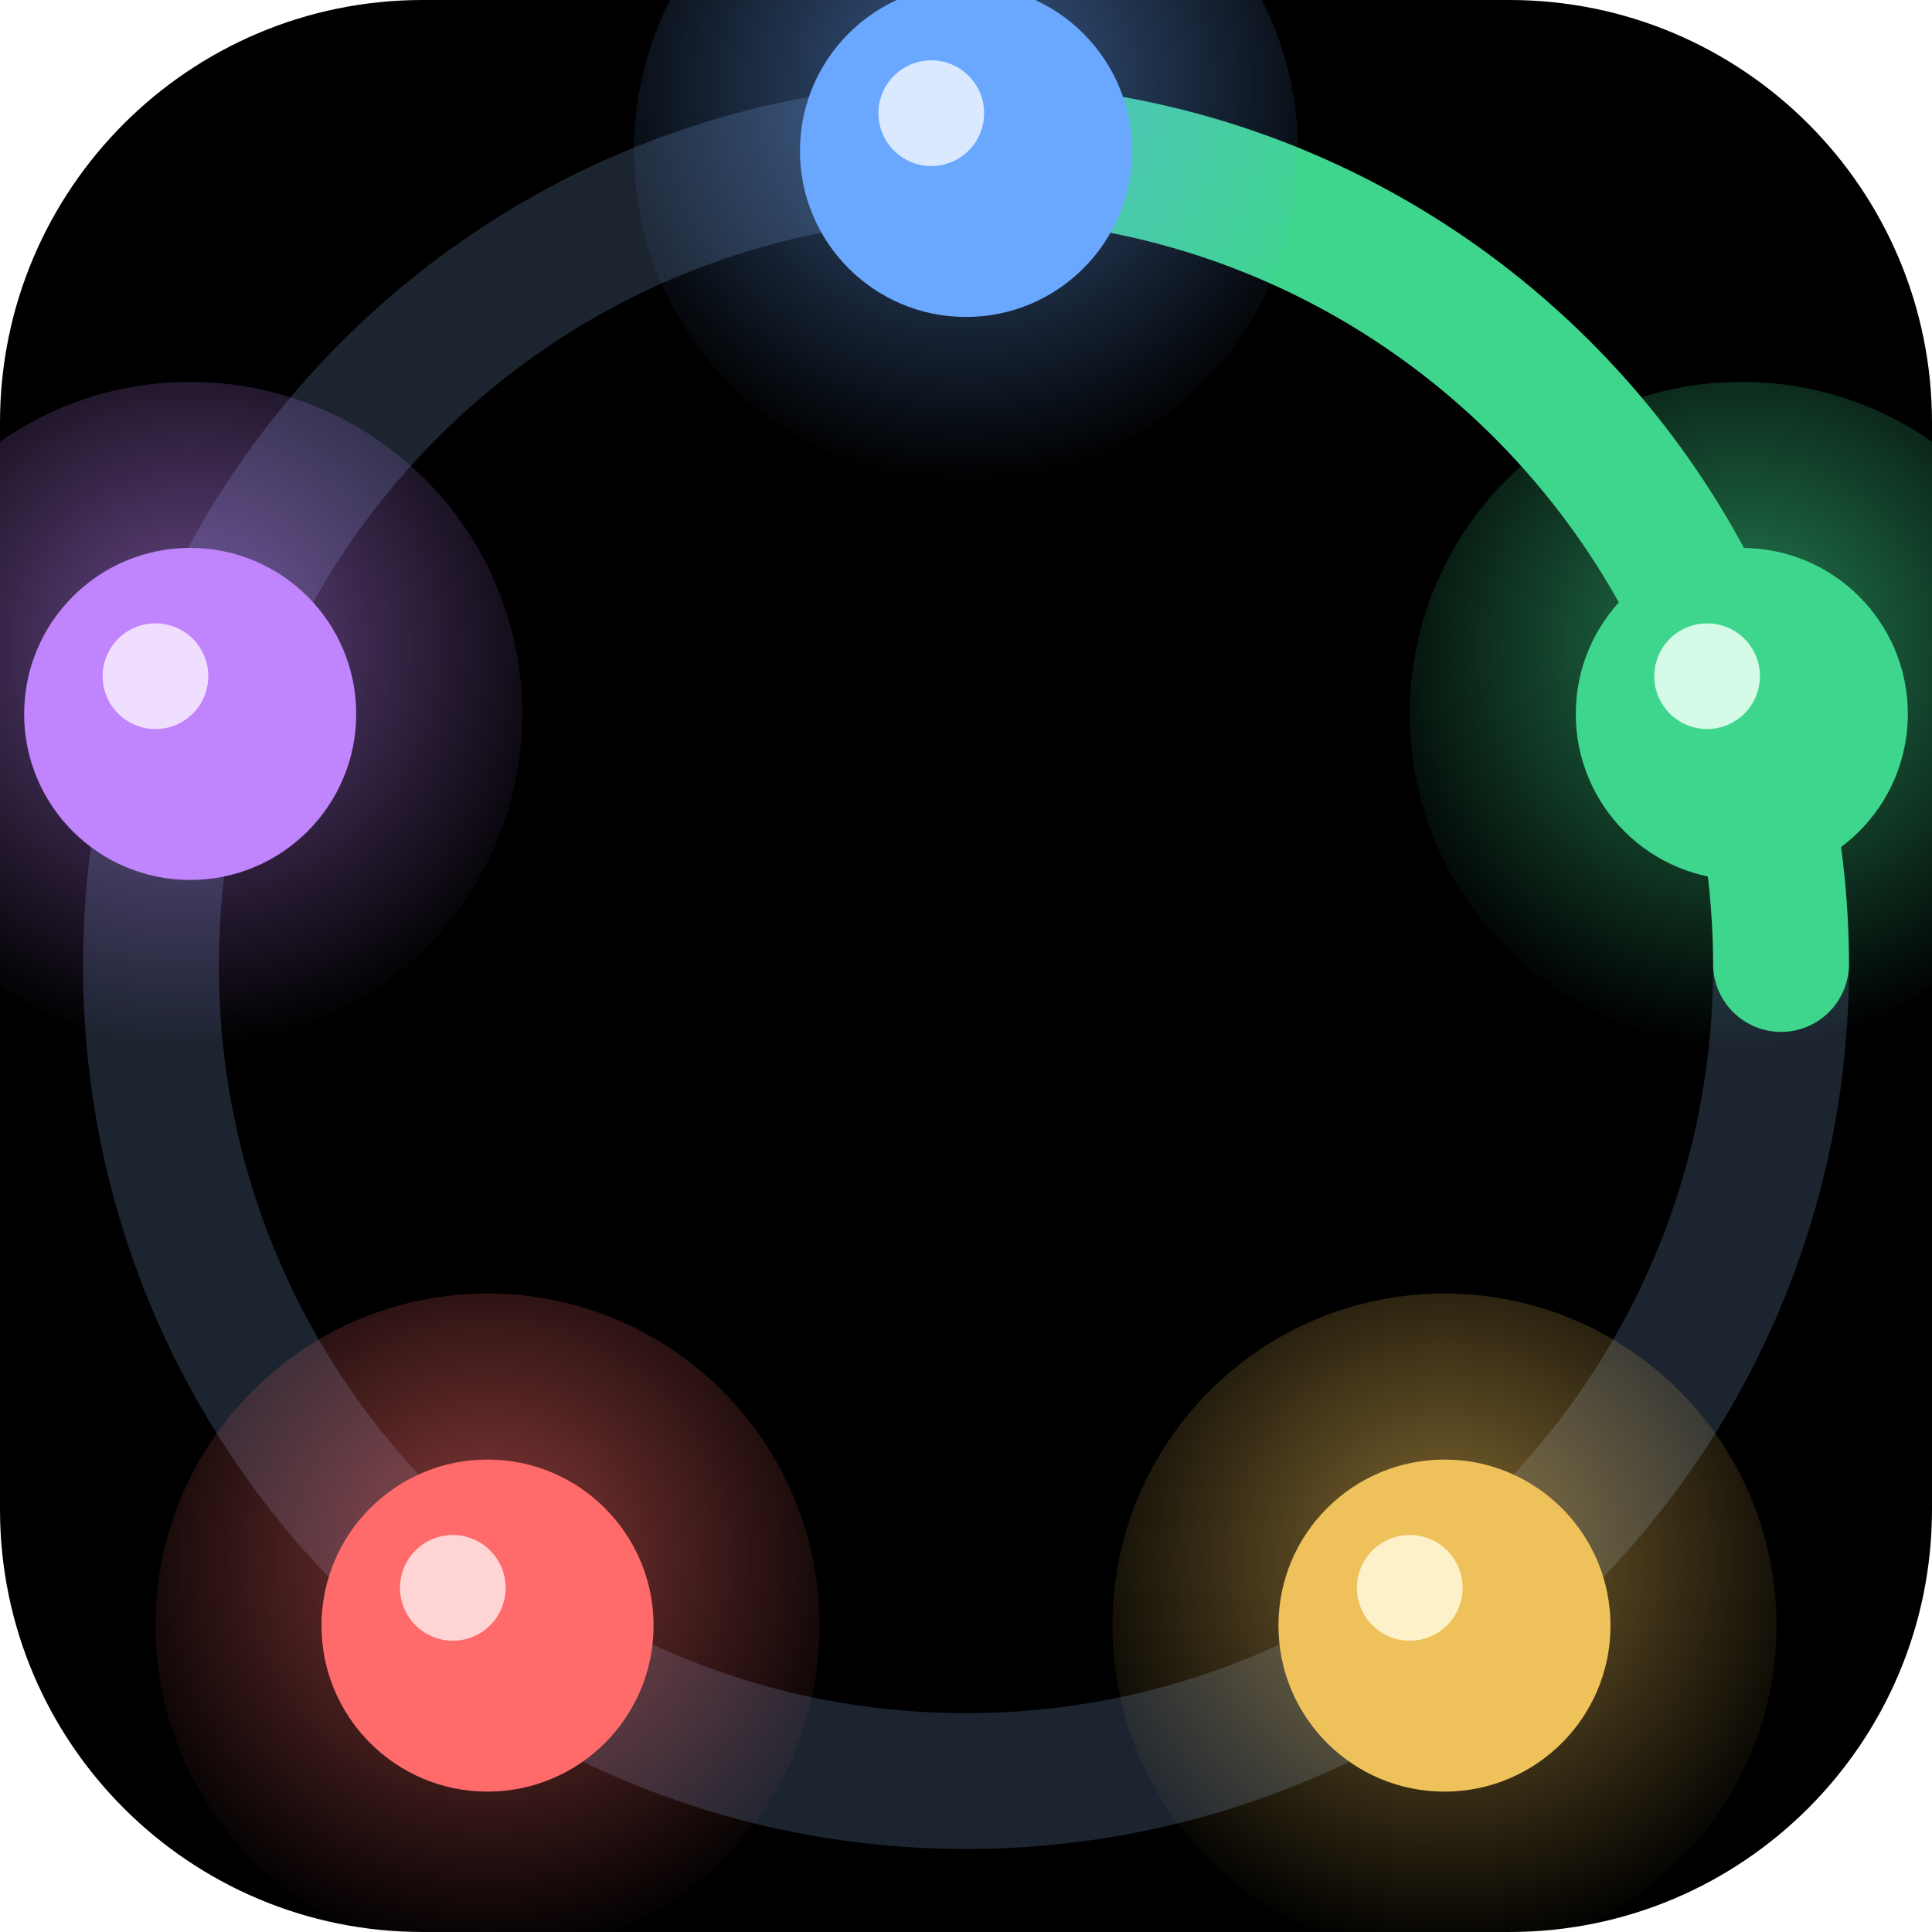
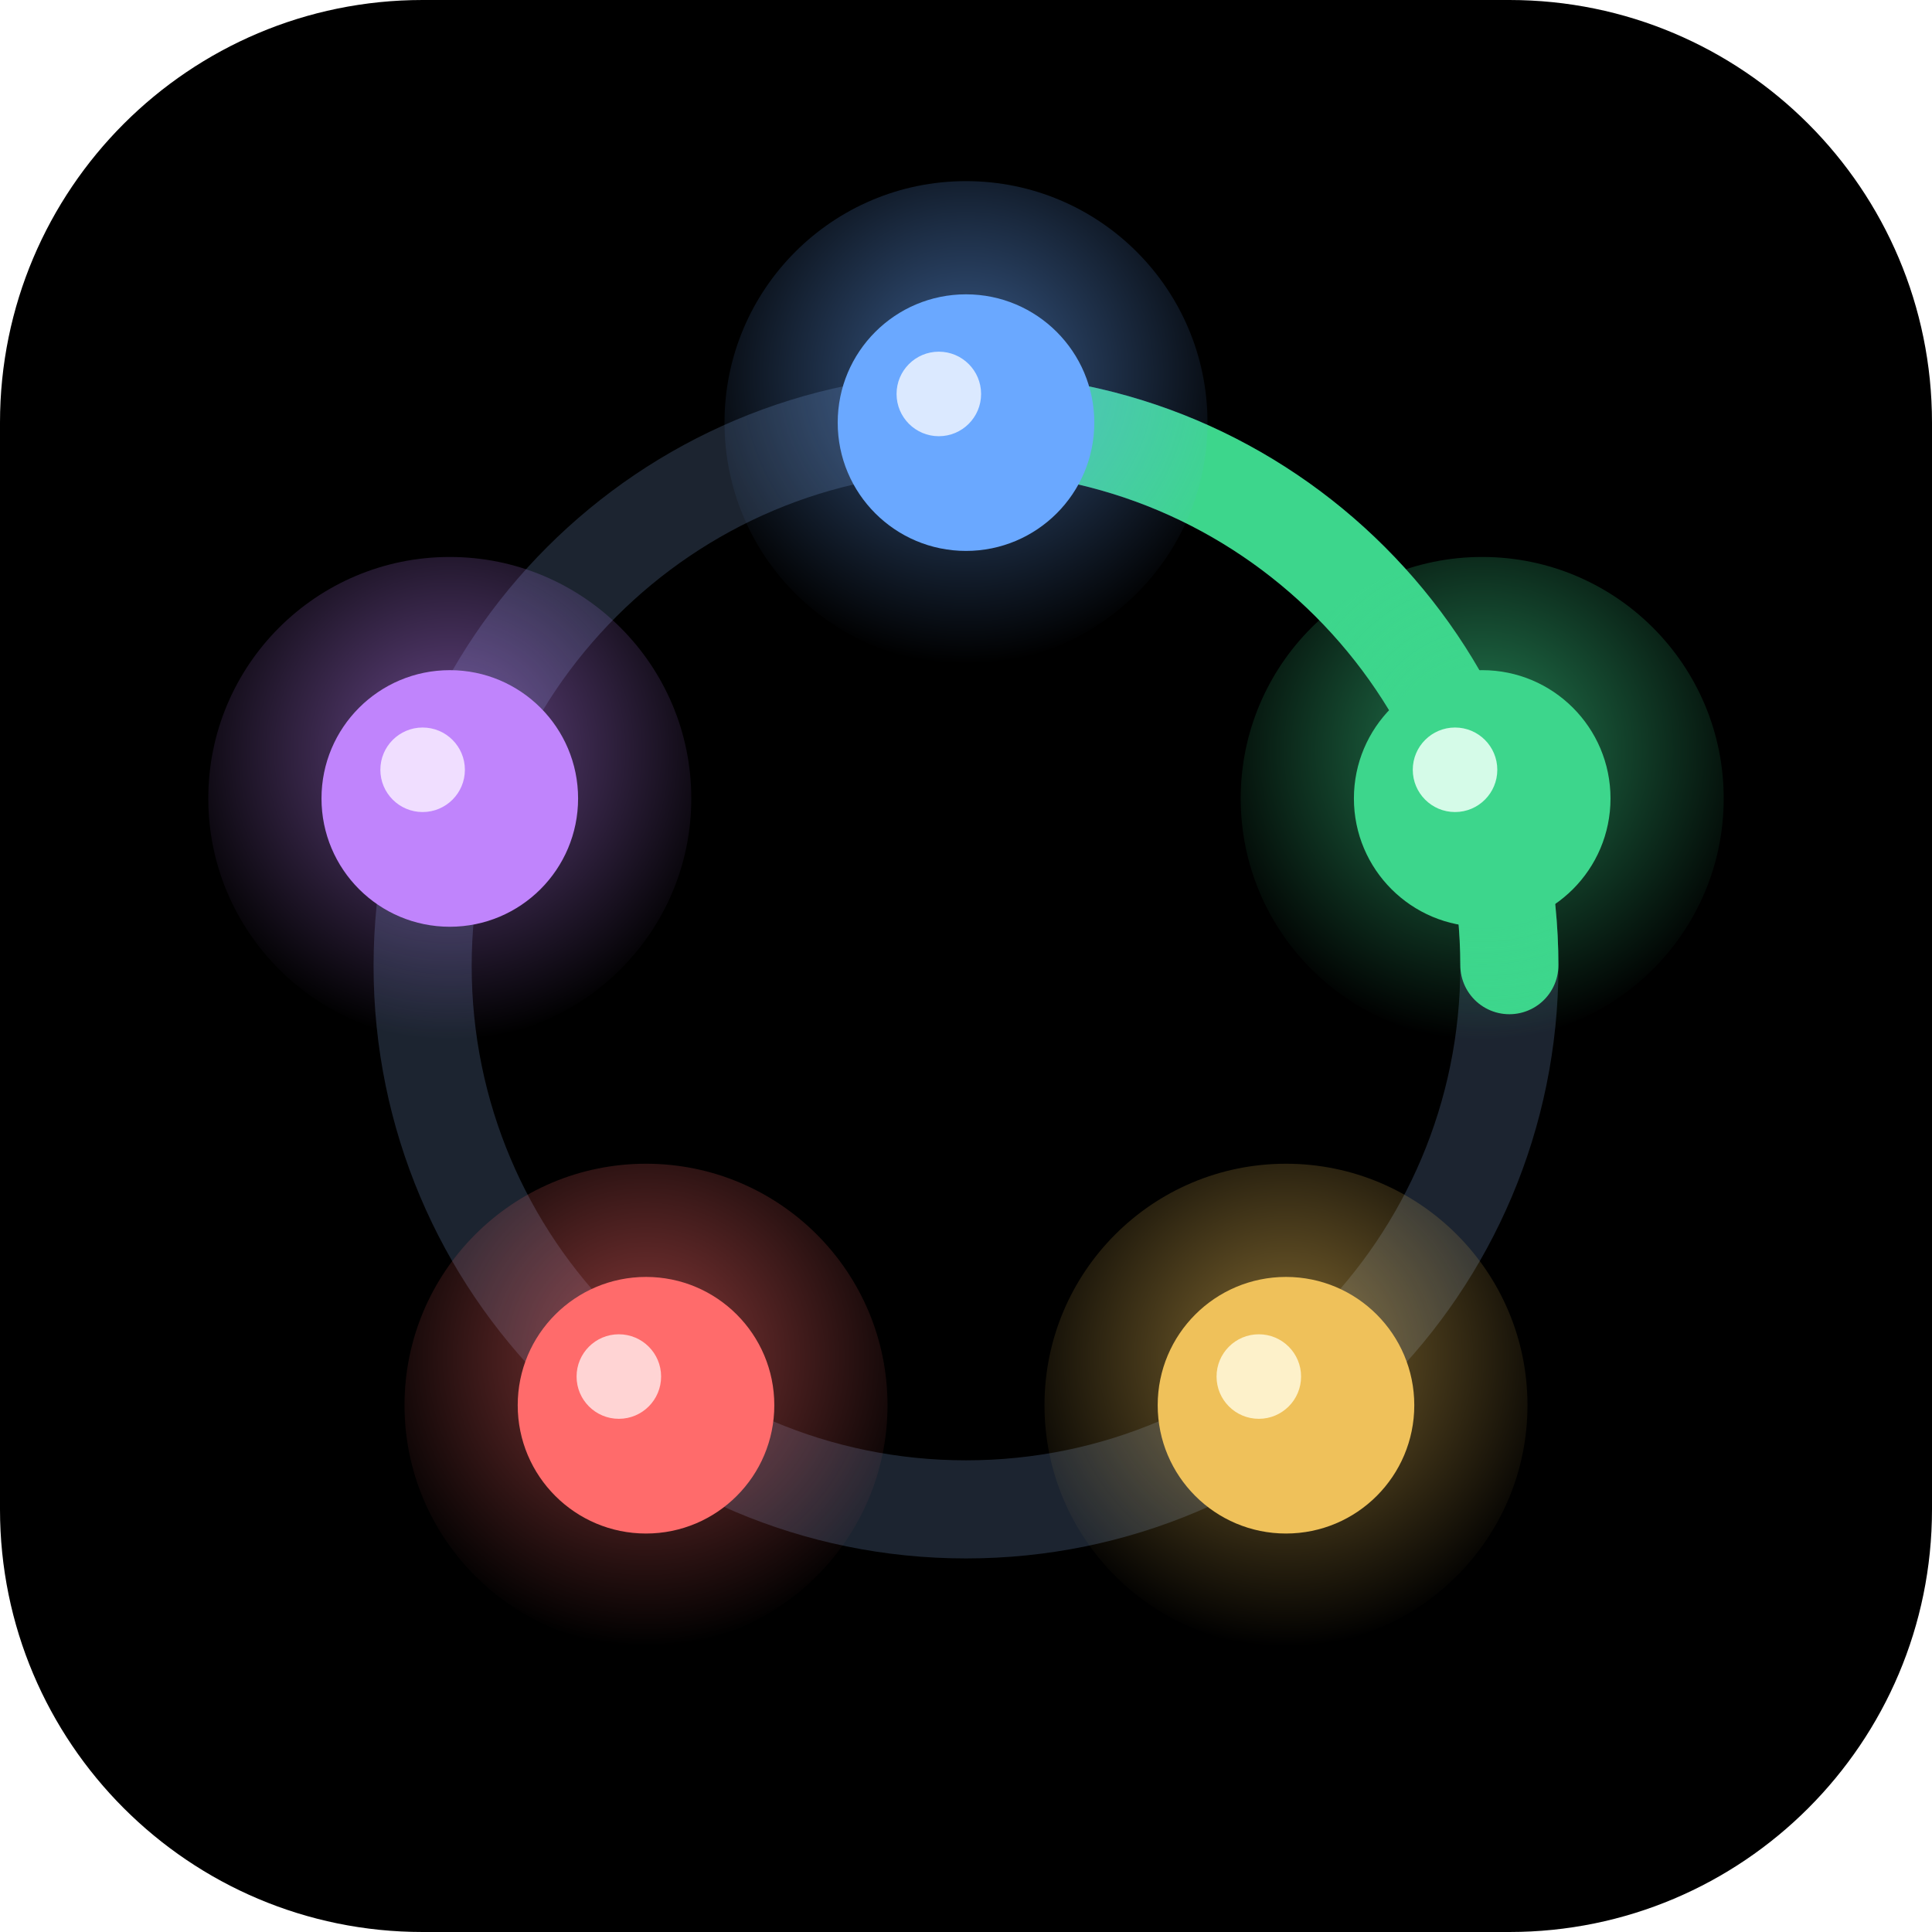
<svg xmlns="http://www.w3.org/2000/svg" viewBox="0 0 128 128" role="img" aria-label="Build monitor">
  <defs>
    <radialGradient id="wash-blue" cx="50%" cy="40%" r="60%">
      <stop offset="0%" stop-color="#6aa8ff" stop-opacity="0.55" />
      <stop offset="100%" stop-color="#6aa8ff" stop-opacity="0" />
    </radialGradient>
    <radialGradient id="wash-green" cx="50%" cy="40%" r="60%">
      <stop offset="0%" stop-color="#3dd68c" stop-opacity="0.6" />
      <stop offset="100%" stop-color="#3dd68c" stop-opacity="0" />
    </radialGradient>
    <radialGradient id="wash-yellow" cx="50%" cy="40%" r="60%">
      <stop offset="0%" stop-color="#efc15a" stop-opacity="0.55" />
      <stop offset="100%" stop-color="#efc15a" stop-opacity="0" />
    </radialGradient>
    <radialGradient id="wash-red" cx="50%" cy="40%" r="60%">
      <stop offset="0%" stop-color="#ff6b6b" stop-opacity="0.55" />
      <stop offset="100%" stop-color="#ff6b6b" stop-opacity="0" />
    </radialGradient>
    <radialGradient id="wash-purple" cx="50%" cy="40%" r="60%">
      <stop offset="0%" stop-color="#c084fc" stop-opacity="0.55" />
      <stop offset="100%" stop-color="#c084fc" stop-opacity="0" />
    </radialGradient>
  </defs>
  <rect width="128" height="128" rx="28" fill="#000000" />
-   <circle cx="64" cy="64" r="54" fill="none" stroke="#1c2430" stroke-width="9" />
-   <circle cx="64" cy="64" r="54" fill="none" stroke="#3dd68c" stroke-width="9" stroke-linecap="round" stroke-dasharray="84.7 254.6" transform="rotate(-90 64 64)" />
-   <circle cx="64" cy="10" r="22" fill="url(#wash-blue)" />
-   <circle cx="115.4" cy="47.3" r="22" fill="url(#wash-green)" />
-   <circle cx="95.7" cy="107.7" r="22" fill="url(#wash-yellow)" />
-   <circle cx="32.3" cy="107.7" r="22" fill="url(#wash-red)" />
-   <circle cx="12.6" cy="47.3" r="22" fill="url(#wash-purple)" />
-   <circle cx="64" cy="10" r="11" fill="#6aa8ff" />
-   <circle cx="61.7" cy="7.5" r="3.5" fill="#e8f1ff" opacity="0.9" />
-   <circle cx="115.4" cy="47.3" r="11" fill="#3dd68c" />
-   <circle cx="113.1" cy="44.8" r="3.5" fill="#e6fff2" opacity="0.9" />
-   <circle cx="95.7" cy="107.7" r="11" fill="#efc15a" />
-   <circle cx="93.4" cy="105.2" r="3.5" fill="#fff6d6" opacity="0.9" />
-   <circle cx="32.3" cy="107.7" r="11" fill="#ff6b6b" />
-   <circle cx="30" cy="105.2" r="3.5" fill="#ffe0e0" opacity="0.9" />
-   <circle cx="12.6" cy="47.3" r="11" fill="#c084fc" />
-   <circle cx="10.3" cy="44.8" r="3.5" fill="#f5e8ff" opacity="0.9" />
+   <circle cx="64" cy="64" r="36" fill="none" stroke="#1c2430" stroke-width="6.5" />
+   <circle cx="64" cy="64" r="36" fill="none" stroke="#3dd68c" stroke-width="6.5" stroke-linecap="round" stroke-dasharray="56.5 169.7" transform="rotate(-90 64 64)" />
+   <circle cx="64" cy="28" r="16" fill="url(#wash-blue)" />
+   <circle cx="98.2" cy="52.9" r="16" fill="url(#wash-green)" />
+   <circle cx="85.2" cy="93.1" r="16" fill="url(#wash-yellow)" />
+   <circle cx="42.8" cy="93.1" r="16" fill="url(#wash-red)" />
+   <circle cx="29.8" cy="52.9" r="16" fill="url(#wash-purple)" />
+   <circle cx="64" cy="28" r="8.5" fill="#6aa8ff" />
+   <circle cx="62.2" cy="26.1" r="2.8" fill="#e8f1ff" opacity="0.9" />
+   <circle cx="98.2" cy="52.9" r="8.5" fill="#3dd68c" />
+   <circle cx="96.4" cy="51" r="2.8" fill="#e6fff2" opacity="0.9" />
+   <circle cx="85.2" cy="93.1" r="8.5" fill="#efc15a" />
+   <circle cx="83.4" cy="91.2" r="2.8" fill="#fff6d6" opacity="0.9" />
+   <circle cx="42.8" cy="93.1" r="8.5" fill="#ff6b6b" />
+   <circle cx="41" cy="91.2" r="2.8" fill="#ffe0e0" opacity="0.9" />
+   <circle cx="29.8" cy="52.9" r="8.5" fill="#c084fc" />
+   <circle cx="28" cy="51" r="2.8" fill="#f5e8ff" opacity="0.9" />
</svg>
